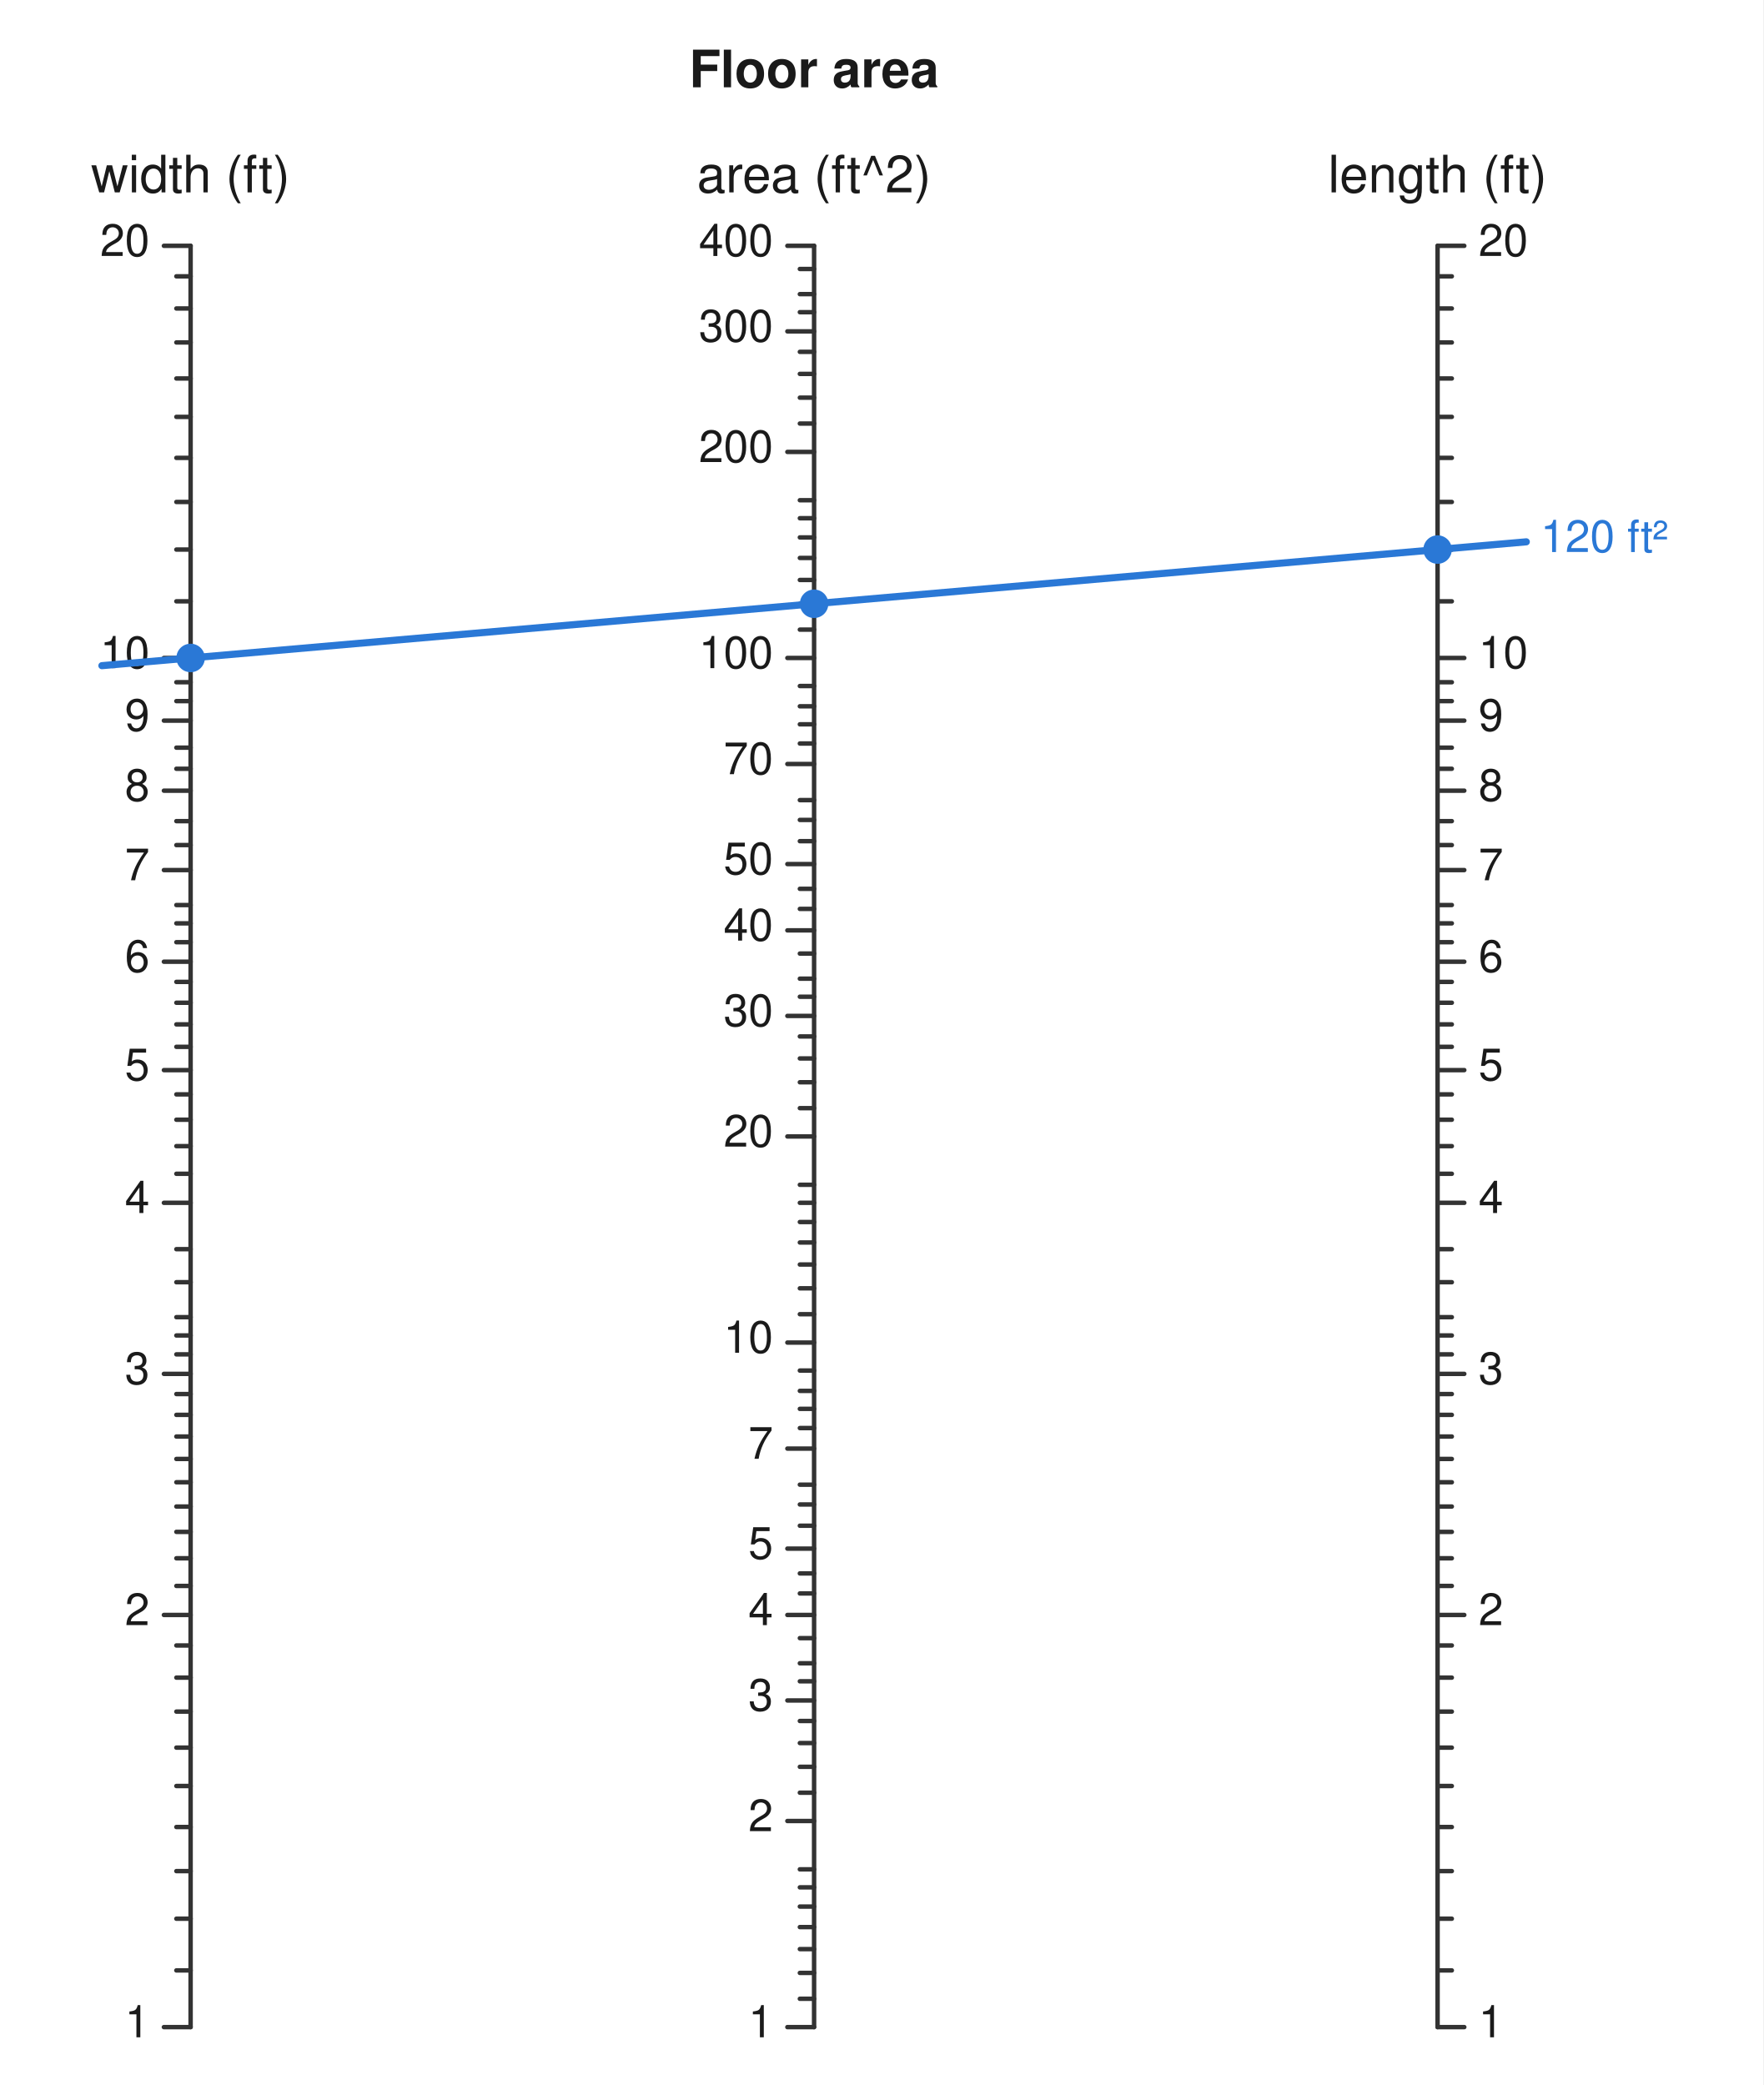
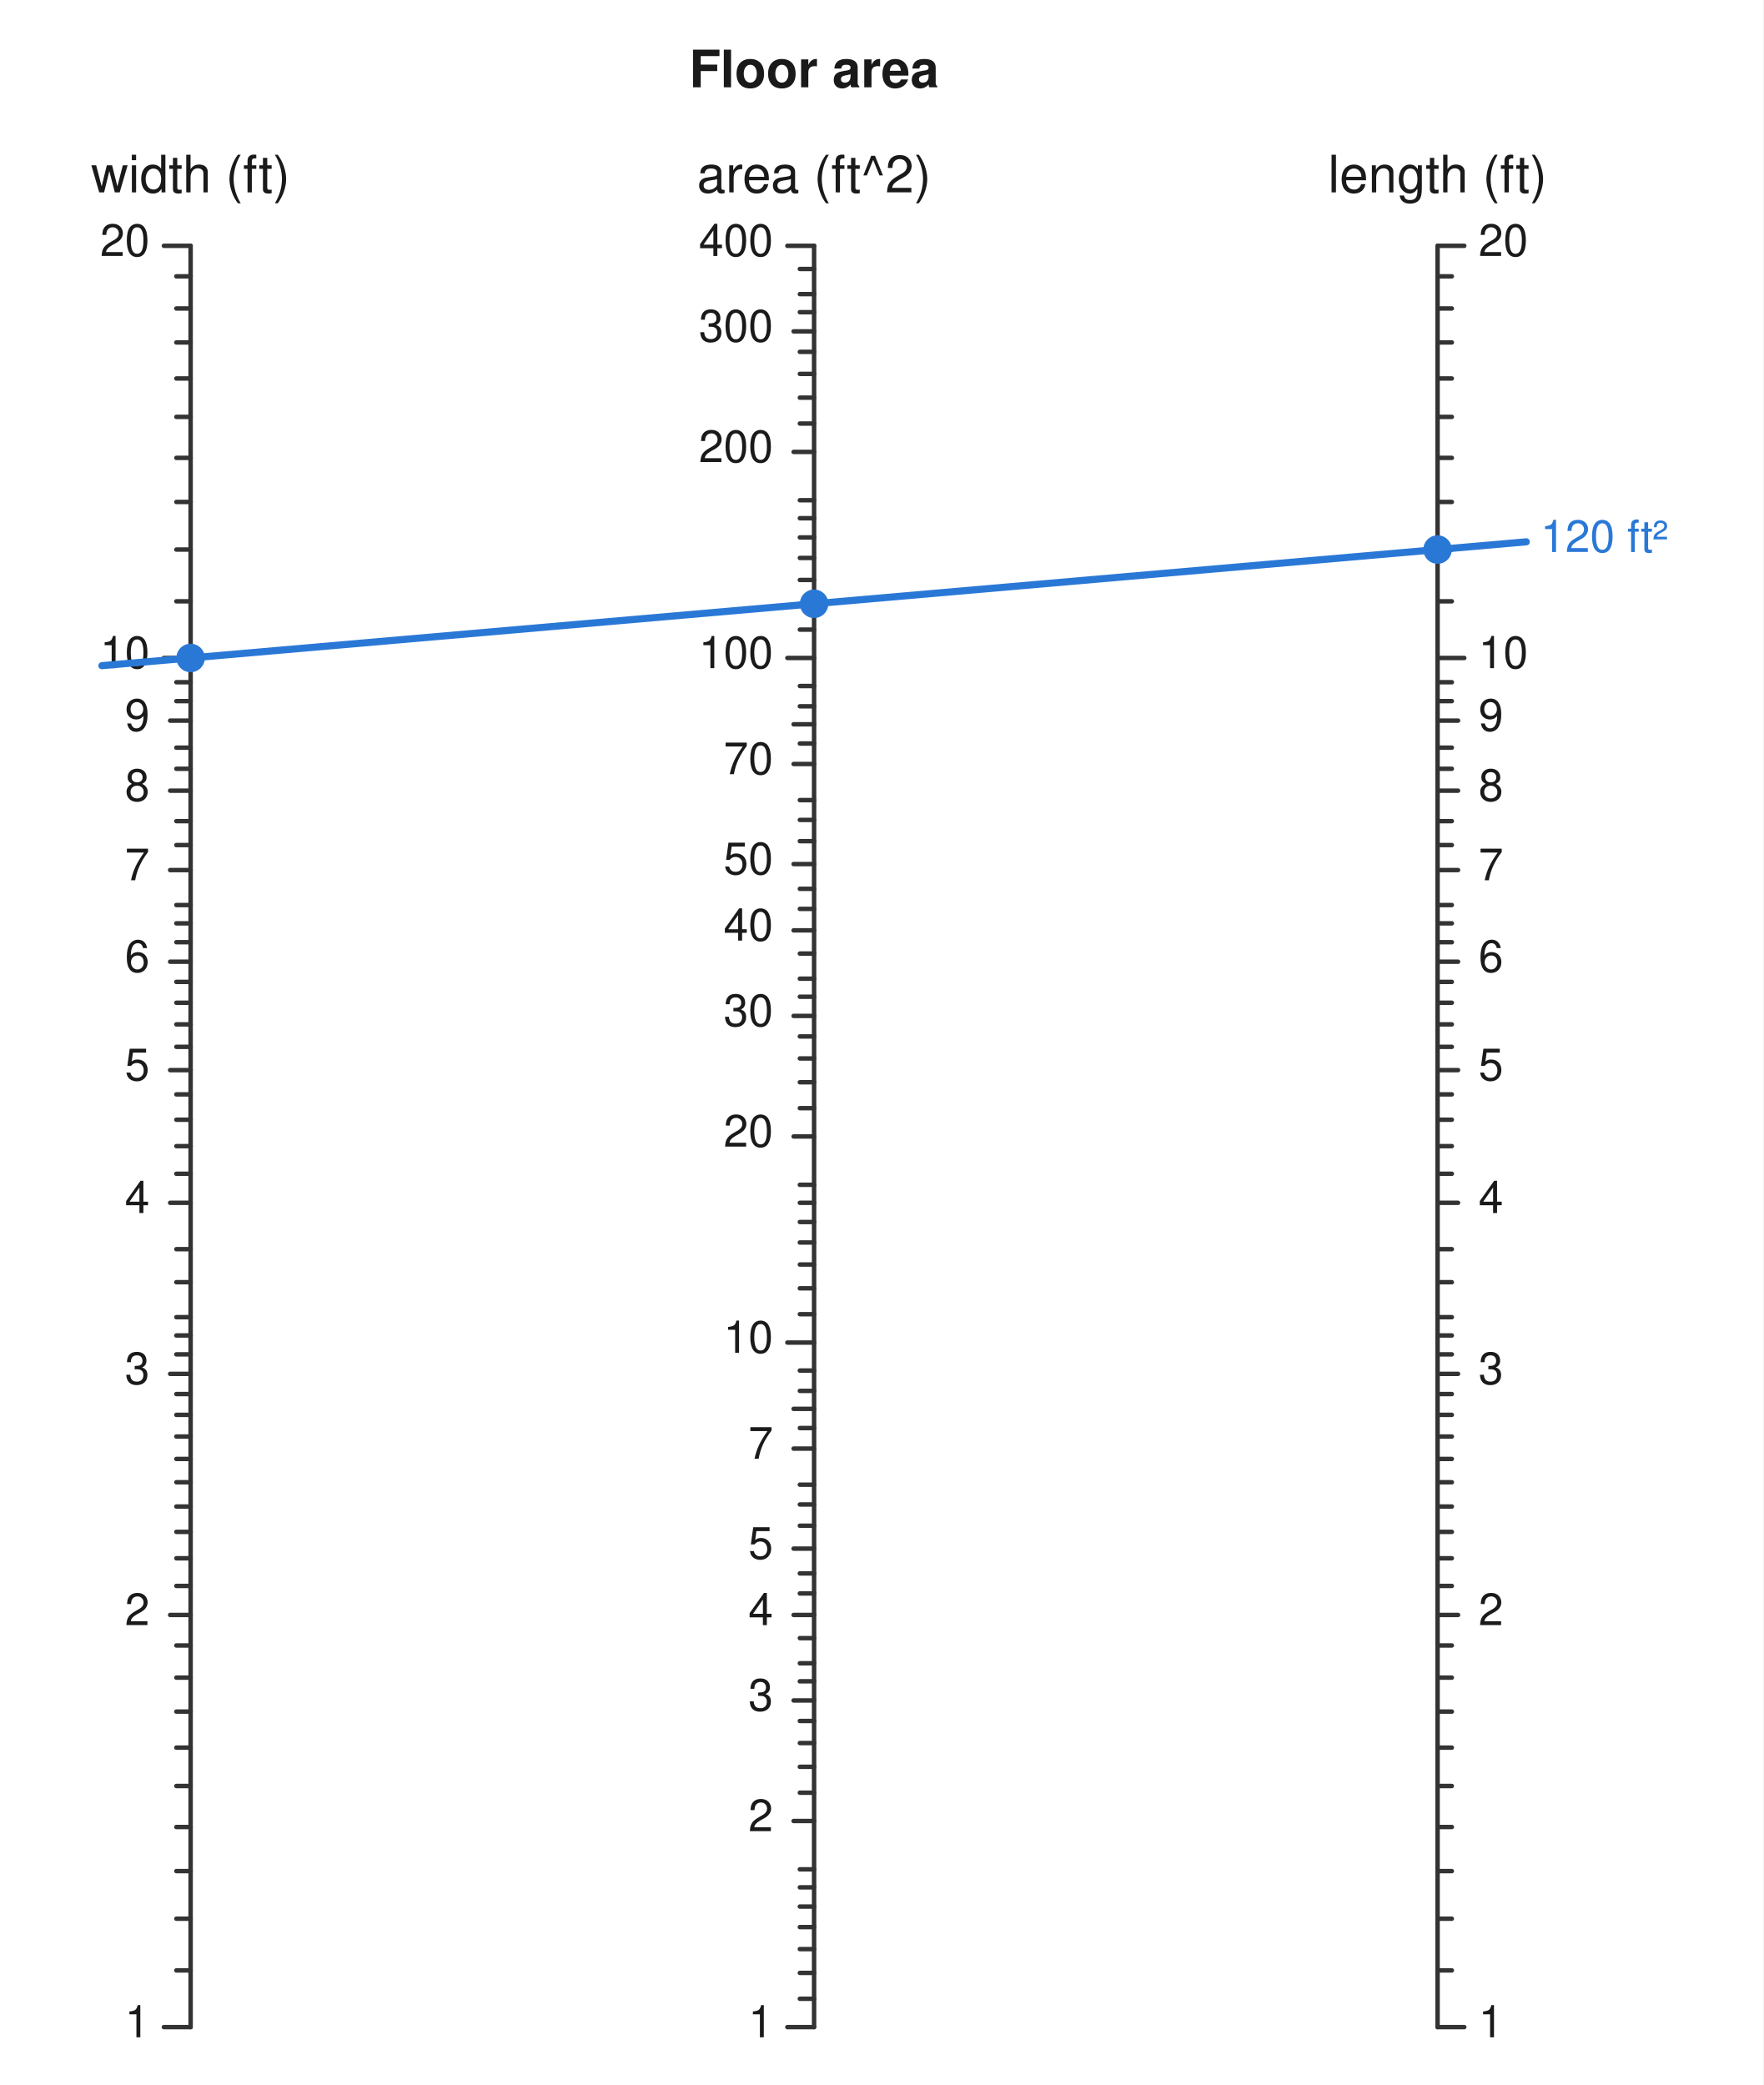
<svg xmlns="http://www.w3.org/2000/svg" width="395.92" height="468.20" viewBox="0 0 395.92 468.20">
  <rect width="100%" height="100%" fill="white" />
  <g font-family="Helvetica, Arial, system-ui, sans-serif" stroke-linecap="round">
    <text x="182.80" y="19.60" font-size="11.60" text-anchor="middle" dominant-baseline="auto" fill="#1a1a1a" font-weight="600">Floor area</text>
    <g id="scale-w">
      <polyline points="42.80,455.20 42.80,55.20" fill="none" stroke="#333333" stroke-width="1.00" />
      <line x1="42.80" y1="455.20" x2="36.80" y2="455.20" stroke="#333333" stroke-width="1.00" />
      <text x="33.60" y="455.20" font-size="10.00" text-anchor="end" dominant-baseline="central" fill="#1a1a1a">1</text>
      <line x1="42.80" y1="442.47" x2="39.60" y2="442.47" stroke="#333333" stroke-width="1.00" />
      <line x1="42.80" y1="430.86" x2="39.60" y2="430.86" stroke="#333333" stroke-width="1.00" />
      <line x1="42.80" y1="420.17" x2="39.60" y2="420.17" stroke="#333333" stroke-width="1.00" />
      <line x1="42.80" y1="410.27" x2="39.60" y2="410.27" stroke="#333333" stroke-width="1.00" />
      <line x1="42.80" y1="401.06" x2="39.60" y2="401.06" stroke="#333333" stroke-width="1.00" />
      <line x1="42.80" y1="392.44" x2="39.60" y2="392.44" stroke="#333333" stroke-width="1.00" />
      <line x1="42.80" y1="384.35" x2="39.60" y2="384.35" stroke="#333333" stroke-width="1.00" />
      <line x1="42.80" y1="376.72" x2="39.60" y2="376.72" stroke="#333333" stroke-width="1.00" />
      <line x1="42.80" y1="369.50" x2="39.60" y2="369.50" stroke="#333333" stroke-width="1.00" />
-       <line x1="42.80" y1="362.65" x2="36.80" y2="362.65" stroke="#333333" stroke-width="1.00" />
+       <line x1="42.80" y1="362.65" x2="38.20" y2="362.65" stroke="#333333" stroke-width="1.00" />
      <text x="33.60" y="362.65" font-size="10.00" text-anchor="end" dominant-baseline="central" fill="#1a1a1a">2</text>
      <line x1="42.80" y1="356.13" x2="39.60" y2="356.13" stroke="#333333" stroke-width="1.00" />
      <line x1="42.80" y1="349.92" x2="39.60" y2="349.92" stroke="#333333" stroke-width="1.00" />
      <line x1="42.80" y1="343.99" x2="39.60" y2="343.99" stroke="#333333" stroke-width="1.00" />
      <line x1="42.80" y1="338.30" x2="39.60" y2="338.30" stroke="#333333" stroke-width="1.00" />
      <line x1="42.80" y1="332.85" x2="39.60" y2="332.85" stroke="#333333" stroke-width="1.00" />
      <line x1="42.80" y1="327.62" x2="39.60" y2="327.62" stroke="#333333" stroke-width="1.00" />
      <line x1="42.80" y1="322.58" x2="39.60" y2="322.58" stroke="#333333" stroke-width="1.00" />
      <line x1="42.80" y1="317.72" x2="39.60" y2="317.72" stroke="#333333" stroke-width="1.00" />
      <line x1="42.80" y1="313.04" x2="39.60" y2="313.04" stroke="#333333" stroke-width="1.00" />
-       <line x1="42.80" y1="308.51" x2="36.80" y2="308.51" stroke="#333333" stroke-width="1.00" />
+       <line x1="42.80" y1="308.51" x2="38.20" y2="308.51" stroke="#333333" stroke-width="1.00" />
      <text x="33.60" y="308.51" font-size="10.00" text-anchor="end" dominant-baseline="central" fill="#1a1a1a">3</text>
      <line x1="42.80" y1="304.13" x2="39.60" y2="304.13" stroke="#333333" stroke-width="1.00" />
      <line x1="42.80" y1="299.89" x2="39.60" y2="299.89" stroke="#333333" stroke-width="1.00" />
      <line x1="42.80" y1="295.78" x2="39.60" y2="295.78" stroke="#333333" stroke-width="1.00" />
      <line x1="42.80" y1="287.93" x2="39.60" y2="287.93" stroke="#333333" stroke-width="1.00" />
      <line x1="42.80" y1="280.51" x2="39.60" y2="280.51" stroke="#333333" stroke-width="1.00" />
-       <line x1="42.80" y1="270.10" x2="36.80" y2="270.10" stroke="#333333" stroke-width="1.00" />
+       <line x1="42.80" y1="270.10" x2="38.20" y2="270.10" stroke="#333333" stroke-width="1.00" />
      <text x="33.60" y="270.10" font-size="10.00" text-anchor="end" dominant-baseline="central" fill="#1a1a1a">4</text>
      <line x1="42.80" y1="263.58" x2="39.60" y2="263.58" stroke="#333333" stroke-width="1.00" />
      <line x1="42.80" y1="257.37" x2="39.60" y2="257.37" stroke="#333333" stroke-width="1.00" />
      <line x1="42.80" y1="251.44" x2="39.60" y2="251.44" stroke="#333333" stroke-width="1.00" />
      <line x1="42.80" y1="245.75" x2="39.60" y2="245.75" stroke="#333333" stroke-width="1.00" />
-       <line x1="42.80" y1="240.30" x2="36.80" y2="240.30" stroke="#333333" stroke-width="1.00" />
+       <line x1="42.80" y1="240.30" x2="38.20" y2="240.30" stroke="#333333" stroke-width="1.00" />
      <text x="33.60" y="240.30" font-size="10.00" text-anchor="end" dominant-baseline="central" fill="#1a1a1a">5</text>
      <line x1="42.80" y1="235.07" x2="39.60" y2="235.07" stroke="#333333" stroke-width="1.00" />
      <line x1="42.80" y1="230.03" x2="39.60" y2="230.03" stroke="#333333" stroke-width="1.00" />
      <line x1="42.80" y1="225.17" x2="39.60" y2="225.17" stroke="#333333" stroke-width="1.00" />
      <line x1="42.80" y1="220.49" x2="39.60" y2="220.49" stroke="#333333" stroke-width="1.00" />
-       <line x1="42.80" y1="215.96" x2="36.80" y2="215.96" stroke="#333333" stroke-width="1.00" />
+       <line x1="42.80" y1="215.96" x2="38.20" y2="215.96" stroke="#333333" stroke-width="1.00" />
      <text x="33.60" y="215.96" font-size="10.00" text-anchor="end" dominant-baseline="central" fill="#1a1a1a">6</text>
      <line x1="42.80" y1="211.58" x2="39.60" y2="211.58" stroke="#333333" stroke-width="1.00" />
      <line x1="42.80" y1="207.34" x2="39.60" y2="207.34" stroke="#333333" stroke-width="1.00" />
      <line x1="42.80" y1="203.23" x2="39.60" y2="203.23" stroke="#333333" stroke-width="1.00" />
-       <line x1="42.80" y1="195.38" x2="36.80" y2="195.38" stroke="#333333" stroke-width="1.00" />
+       <line x1="42.80" y1="195.38" x2="38.20" y2="195.38" stroke="#333333" stroke-width="1.00" />
      <text x="33.60" y="195.38" font-size="10.00" text-anchor="end" dominant-baseline="central" fill="#1a1a1a">7</text>
      <line x1="42.80" y1="189.77" x2="39.60" y2="189.77" stroke="#333333" stroke-width="1.00" />
      <line x1="42.80" y1="184.39" x2="39.60" y2="184.39" stroke="#333333" stroke-width="1.00" />
-       <line x1="42.80" y1="177.55" x2="36.80" y2="177.55" stroke="#333333" stroke-width="1.00" />
+       <line x1="42.80" y1="177.55" x2="38.20" y2="177.55" stroke="#333333" stroke-width="1.00" />
      <text x="33.60" y="177.55" font-size="10.00" text-anchor="end" dominant-baseline="central" fill="#1a1a1a">8</text>
      <line x1="42.80" y1="172.63" x2="39.60" y2="172.63" stroke="#333333" stroke-width="1.00" />
      <line x1="42.80" y1="167.89" x2="39.60" y2="167.89" stroke="#333333" stroke-width="1.00" />
-       <line x1="42.80" y1="161.82" x2="36.80" y2="161.82" stroke="#333333" stroke-width="1.00" />
+       <line x1="42.80" y1="161.82" x2="38.20" y2="161.82" stroke="#333333" stroke-width="1.00" />
      <text x="33.60" y="161.82" font-size="10.00" text-anchor="end" dominant-baseline="central" fill="#1a1a1a">9</text>
      <line x1="42.80" y1="157.44" x2="39.60" y2="157.44" stroke="#333333" stroke-width="1.00" />
      <line x1="42.80" y1="153.20" x2="39.60" y2="153.20" stroke="#333333" stroke-width="1.00" />
      <line x1="42.80" y1="147.75" x2="36.80" y2="147.75" stroke="#333333" stroke-width="1.00" />
      <text x="33.60" y="147.75" font-size="10.00" text-anchor="end" dominant-baseline="central" fill="#1a1a1a">10</text>
      <line x1="42.80" y1="135.03" x2="39.60" y2="135.03" stroke="#333333" stroke-width="1.00" />
      <line x1="42.80" y1="123.41" x2="39.60" y2="123.41" stroke="#333333" stroke-width="1.00" />
      <line x1="42.80" y1="112.72" x2="39.60" y2="112.72" stroke="#333333" stroke-width="1.00" />
      <line x1="42.80" y1="102.82" x2="39.60" y2="102.82" stroke="#333333" stroke-width="1.00" />
      <line x1="42.80" y1="93.61" x2="39.60" y2="93.61" stroke="#333333" stroke-width="1.00" />
      <line x1="42.80" y1="84.99" x2="39.60" y2="84.99" stroke="#333333" stroke-width="1.00" />
      <line x1="42.80" y1="76.90" x2="39.60" y2="76.90" stroke="#333333" stroke-width="1.00" />
      <line x1="42.80" y1="69.27" x2="39.60" y2="69.27" stroke="#333333" stroke-width="1.00" />
      <line x1="42.80" y1="62.05" x2="39.60" y2="62.05" stroke="#333333" stroke-width="1.00" />
      <line x1="42.80" y1="55.20" x2="36.80" y2="55.20" stroke="#333333" stroke-width="1.00" />
      <text x="33.60" y="55.20" font-size="10.00" text-anchor="end" dominant-baseline="central" fill="#1a1a1a">20</text>
      <text x="42.80" y="43.20" font-size="11.60" text-anchor="middle" dominant-baseline="auto" fill="#1a1a1a">width (ft)</text>
    </g>
    <g id="scale-l">
      <polyline points="322.80,455.20 322.80,55.20" fill="none" stroke="#333333" stroke-width="1.00" />
      <line x1="322.80" y1="455.20" x2="328.80" y2="455.20" stroke="#333333" stroke-width="1.00" />
      <text x="332.00" y="455.20" font-size="10.00" text-anchor="start" dominant-baseline="central" fill="#1a1a1a">1</text>
      <line x1="322.80" y1="442.47" x2="326.00" y2="442.47" stroke="#333333" stroke-width="1.00" />
      <line x1="322.80" y1="430.86" x2="326.00" y2="430.86" stroke="#333333" stroke-width="1.00" />
      <line x1="322.80" y1="420.17" x2="326.00" y2="420.17" stroke="#333333" stroke-width="1.00" />
      <line x1="322.80" y1="410.27" x2="326.00" y2="410.27" stroke="#333333" stroke-width="1.00" />
      <line x1="322.80" y1="401.06" x2="326.00" y2="401.06" stroke="#333333" stroke-width="1.00" />
      <line x1="322.80" y1="392.44" x2="326.00" y2="392.44" stroke="#333333" stroke-width="1.00" />
      <line x1="322.80" y1="384.35" x2="326.00" y2="384.35" stroke="#333333" stroke-width="1.00" />
      <line x1="322.80" y1="376.72" x2="326.00" y2="376.72" stroke="#333333" stroke-width="1.00" />
      <line x1="322.80" y1="369.50" x2="326.00" y2="369.50" stroke="#333333" stroke-width="1.00" />
-       <line x1="322.80" y1="362.65" x2="328.80" y2="362.65" stroke="#333333" stroke-width="1.00" />
+       <line x1="322.80" y1="362.65" x2="327.40" y2="362.65" stroke="#333333" stroke-width="1.00" />
      <text x="332.00" y="362.65" font-size="10.00" text-anchor="start" dominant-baseline="central" fill="#1a1a1a">2</text>
      <line x1="322.80" y1="356.13" x2="326.00" y2="356.13" stroke="#333333" stroke-width="1.00" />
      <line x1="322.80" y1="349.92" x2="326.00" y2="349.92" stroke="#333333" stroke-width="1.00" />
      <line x1="322.80" y1="343.99" x2="326.00" y2="343.99" stroke="#333333" stroke-width="1.00" />
      <line x1="322.80" y1="338.30" x2="326.00" y2="338.30" stroke="#333333" stroke-width="1.00" />
      <line x1="322.80" y1="332.85" x2="326.00" y2="332.85" stroke="#333333" stroke-width="1.00" />
      <line x1="322.80" y1="327.62" x2="326.00" y2="327.62" stroke="#333333" stroke-width="1.00" />
      <line x1="322.80" y1="322.58" x2="326.00" y2="322.58" stroke="#333333" stroke-width="1.00" />
      <line x1="322.80" y1="317.72" x2="326.00" y2="317.72" stroke="#333333" stroke-width="1.00" />
      <line x1="322.80" y1="313.04" x2="326.00" y2="313.04" stroke="#333333" stroke-width="1.00" />
-       <line x1="322.80" y1="308.51" x2="328.80" y2="308.51" stroke="#333333" stroke-width="1.00" />
+       <line x1="322.80" y1="308.51" x2="327.40" y2="308.51" stroke="#333333" stroke-width="1.00" />
      <text x="332.00" y="308.51" font-size="10.00" text-anchor="start" dominant-baseline="central" fill="#1a1a1a">3</text>
      <line x1="322.80" y1="304.13" x2="326.00" y2="304.13" stroke="#333333" stroke-width="1.00" />
      <line x1="322.80" y1="299.89" x2="326.00" y2="299.89" stroke="#333333" stroke-width="1.00" />
      <line x1="322.80" y1="295.78" x2="326.00" y2="295.78" stroke="#333333" stroke-width="1.00" />
      <line x1="322.80" y1="287.93" x2="326.00" y2="287.93" stroke="#333333" stroke-width="1.00" />
      <line x1="322.80" y1="280.51" x2="326.00" y2="280.51" stroke="#333333" stroke-width="1.00" />
-       <line x1="322.80" y1="270.10" x2="328.80" y2="270.10" stroke="#333333" stroke-width="1.00" />
+       <line x1="322.80" y1="270.10" x2="327.40" y2="270.10" stroke="#333333" stroke-width="1.00" />
      <text x="332.00" y="270.10" font-size="10.00" text-anchor="start" dominant-baseline="central" fill="#1a1a1a">4</text>
      <line x1="322.80" y1="263.58" x2="326.00" y2="263.58" stroke="#333333" stroke-width="1.00" />
      <line x1="322.80" y1="257.37" x2="326.00" y2="257.37" stroke="#333333" stroke-width="1.00" />
      <line x1="322.80" y1="251.44" x2="326.00" y2="251.44" stroke="#333333" stroke-width="1.00" />
      <line x1="322.80" y1="245.75" x2="326.00" y2="245.75" stroke="#333333" stroke-width="1.00" />
-       <line x1="322.80" y1="240.30" x2="328.80" y2="240.30" stroke="#333333" stroke-width="1.00" />
+       <line x1="322.80" y1="240.30" x2="327.40" y2="240.30" stroke="#333333" stroke-width="1.00" />
      <text x="332.00" y="240.30" font-size="10.00" text-anchor="start" dominant-baseline="central" fill="#1a1a1a">5</text>
      <line x1="322.80" y1="235.07" x2="326.00" y2="235.07" stroke="#333333" stroke-width="1.00" />
      <line x1="322.80" y1="230.03" x2="326.00" y2="230.03" stroke="#333333" stroke-width="1.00" />
      <line x1="322.80" y1="225.17" x2="326.00" y2="225.17" stroke="#333333" stroke-width="1.00" />
      <line x1="322.80" y1="220.49" x2="326.00" y2="220.49" stroke="#333333" stroke-width="1.00" />
-       <line x1="322.80" y1="215.96" x2="328.80" y2="215.96" stroke="#333333" stroke-width="1.00" />
+       <line x1="322.80" y1="215.96" x2="327.40" y2="215.96" stroke="#333333" stroke-width="1.00" />
      <text x="332.00" y="215.96" font-size="10.00" text-anchor="start" dominant-baseline="central" fill="#1a1a1a">6</text>
      <line x1="322.80" y1="211.58" x2="326.00" y2="211.58" stroke="#333333" stroke-width="1.00" />
      <line x1="322.80" y1="207.34" x2="326.00" y2="207.34" stroke="#333333" stroke-width="1.00" />
      <line x1="322.80" y1="203.23" x2="326.00" y2="203.23" stroke="#333333" stroke-width="1.00" />
-       <line x1="322.80" y1="195.38" x2="328.80" y2="195.38" stroke="#333333" stroke-width="1.00" />
+       <line x1="322.80" y1="195.38" x2="327.40" y2="195.38" stroke="#333333" stroke-width="1.00" />
      <text x="332.00" y="195.38" font-size="10.00" text-anchor="start" dominant-baseline="central" fill="#1a1a1a">7</text>
      <line x1="322.80" y1="189.77" x2="326.00" y2="189.77" stroke="#333333" stroke-width="1.00" />
      <line x1="322.80" y1="184.39" x2="326.00" y2="184.39" stroke="#333333" stroke-width="1.00" />
-       <line x1="322.80" y1="177.55" x2="328.80" y2="177.55" stroke="#333333" stroke-width="1.00" />
+       <line x1="322.80" y1="177.55" x2="327.40" y2="177.55" stroke="#333333" stroke-width="1.00" />
      <text x="332.00" y="177.55" font-size="10.00" text-anchor="start" dominant-baseline="central" fill="#1a1a1a">8</text>
      <line x1="322.80" y1="172.63" x2="326.00" y2="172.63" stroke="#333333" stroke-width="1.00" />
      <line x1="322.80" y1="167.89" x2="326.00" y2="167.89" stroke="#333333" stroke-width="1.00" />
-       <line x1="322.80" y1="161.82" x2="328.80" y2="161.82" stroke="#333333" stroke-width="1.00" />
+       <line x1="322.80" y1="161.82" x2="327.40" y2="161.82" stroke="#333333" stroke-width="1.00" />
      <text x="332.00" y="161.82" font-size="10.00" text-anchor="start" dominant-baseline="central" fill="#1a1a1a">9</text>
      <line x1="322.80" y1="157.44" x2="326.00" y2="157.44" stroke="#333333" stroke-width="1.00" />
      <line x1="322.80" y1="153.20" x2="326.00" y2="153.20" stroke="#333333" stroke-width="1.00" />
      <line x1="322.80" y1="147.75" x2="328.80" y2="147.75" stroke="#333333" stroke-width="1.00" />
      <text x="332.00" y="147.75" font-size="10.00" text-anchor="start" dominant-baseline="central" fill="#1a1a1a">10</text>
      <line x1="322.80" y1="135.03" x2="326.00" y2="135.03" stroke="#333333" stroke-width="1.00" />
      <line x1="322.80" y1="123.41" x2="326.00" y2="123.41" stroke="#333333" stroke-width="1.00" />
      <line x1="322.80" y1="112.72" x2="326.00" y2="112.72" stroke="#333333" stroke-width="1.00" />
      <line x1="322.80" y1="102.82" x2="326.00" y2="102.82" stroke="#333333" stroke-width="1.00" />
      <line x1="322.80" y1="93.61" x2="326.00" y2="93.61" stroke="#333333" stroke-width="1.00" />
      <line x1="322.80" y1="84.99" x2="326.00" y2="84.99" stroke="#333333" stroke-width="1.00" />
      <line x1="322.80" y1="76.90" x2="326.00" y2="76.90" stroke="#333333" stroke-width="1.00" />
      <line x1="322.80" y1="69.27" x2="326.00" y2="69.27" stroke="#333333" stroke-width="1.00" />
      <line x1="322.80" y1="62.05" x2="326.00" y2="62.05" stroke="#333333" stroke-width="1.00" />
      <line x1="322.80" y1="55.20" x2="328.80" y2="55.20" stroke="#333333" stroke-width="1.00" />
      <text x="332.00" y="55.20" font-size="10.00" text-anchor="start" dominant-baseline="central" fill="#1a1a1a">20</text>
      <text x="322.80" y="43.20" font-size="11.60" text-anchor="middle" dominant-baseline="auto" fill="#1a1a1a">length (ft)</text>
    </g>
    <g id="scale-A">
      <polyline points="182.80,455.20 182.80,55.20" fill="none" stroke="#333333" stroke-width="1.00" />
      <line x1="182.80" y1="455.20" x2="176.80" y2="455.20" stroke="#333333" stroke-width="1.00" />
      <text x="173.60" y="455.20" font-size="10.00" text-anchor="end" dominant-baseline="central" fill="#1a1a1a">1</text>
      <line x1="182.80" y1="448.84" x2="179.60" y2="448.84" stroke="#333333" stroke-width="1.00" />
      <line x1="182.80" y1="443.03" x2="179.60" y2="443.03" stroke="#333333" stroke-width="1.00" />
      <line x1="182.80" y1="437.68" x2="179.60" y2="437.68" stroke="#333333" stroke-width="1.00" />
      <line x1="182.80" y1="432.74" x2="179.60" y2="432.74" stroke="#333333" stroke-width="1.00" />
      <line x1="182.80" y1="428.13" x2="179.60" y2="428.13" stroke="#333333" stroke-width="1.00" />
      <line x1="182.80" y1="423.82" x2="179.60" y2="423.82" stroke="#333333" stroke-width="1.00" />
      <line x1="182.80" y1="419.77" x2="179.60" y2="419.77" stroke="#333333" stroke-width="1.00" />
-       <line x1="182.80" y1="408.92" x2="176.80" y2="408.92" stroke="#333333" stroke-width="1.00" />
+       <line x1="182.80" y1="408.92" x2="178.20" y2="408.92" stroke="#333333" stroke-width="1.00" />
      <text x="173.60" y="408.92" font-size="10.00" text-anchor="end" dominant-baseline="central" fill="#1a1a1a">2</text>
      <line x1="182.80" y1="402.56" x2="179.60" y2="402.56" stroke="#333333" stroke-width="1.00" />
      <line x1="182.80" y1="396.75" x2="179.60" y2="396.75" stroke="#333333" stroke-width="1.00" />
      <line x1="182.80" y1="391.41" x2="179.60" y2="391.41" stroke="#333333" stroke-width="1.00" />
      <line x1="182.80" y1="386.46" x2="179.60" y2="386.46" stroke="#333333" stroke-width="1.00" />
-       <line x1="182.80" y1="381.85" x2="176.80" y2="381.85" stroke="#333333" stroke-width="1.00" />
+       <line x1="182.80" y1="381.85" x2="178.20" y2="381.85" stroke="#333333" stroke-width="1.00" />
      <text x="173.60" y="381.85" font-size="10.00" text-anchor="end" dominant-baseline="central" fill="#1a1a1a">3</text>
      <line x1="182.80" y1="377.55" x2="179.60" y2="377.55" stroke="#333333" stroke-width="1.00" />
      <line x1="182.80" y1="373.50" x2="179.60" y2="373.50" stroke="#333333" stroke-width="1.00" />
      <line x1="182.80" y1="367.85" x2="179.60" y2="367.85" stroke="#333333" stroke-width="1.00" />
-       <line x1="182.80" y1="362.65" x2="176.80" y2="362.65" stroke="#333333" stroke-width="1.00" />
+       <line x1="182.80" y1="362.65" x2="178.20" y2="362.65" stroke="#333333" stroke-width="1.00" />
      <text x="173.60" y="362.65" font-size="10.00" text-anchor="end" dominant-baseline="central" fill="#1a1a1a">4</text>
      <line x1="182.80" y1="357.82" x2="179.60" y2="357.82" stroke="#333333" stroke-width="1.00" />
      <line x1="182.80" y1="353.32" x2="179.60" y2="353.32" stroke="#333333" stroke-width="1.00" />
-       <line x1="182.80" y1="347.75" x2="176.80" y2="347.75" stroke="#333333" stroke-width="1.00" />
+       <line x1="182.80" y1="347.75" x2="178.20" y2="347.75" stroke="#333333" stroke-width="1.00" />
      <text x="173.60" y="347.75" font-size="10.00" text-anchor="end" dominant-baseline="central" fill="#1a1a1a">5</text>
      <line x1="182.80" y1="342.61" x2="179.60" y2="342.61" stroke="#333333" stroke-width="1.00" />
      <line x1="182.80" y1="337.84" x2="179.60" y2="337.84" stroke="#333333" stroke-width="1.00" />
      <line x1="182.80" y1="333.39" x2="179.60" y2="333.39" stroke="#333333" stroke-width="1.00" />
-       <line x1="182.80" y1="325.29" x2="176.80" y2="325.29" stroke="#333333" stroke-width="1.00" />
+       <line x1="182.80" y1="325.29" x2="178.20" y2="325.29" stroke="#333333" stroke-width="1.00" />
      <text x="173.60" y="325.29" font-size="10.00" text-anchor="end" dominant-baseline="central" fill="#1a1a1a">7</text>
      <line x1="182.80" y1="320.68" x2="179.60" y2="320.68" stroke="#333333" stroke-width="1.00" />
-       <line x1="182.80" y1="316.37" x2="179.60" y2="316.37" stroke="#333333" stroke-width="1.00" />
+       <line x1="182.80" y1="316.37" x2="178.20" y2="316.37" stroke="#333333" stroke-width="1.00" />
      <line x1="182.80" y1="312.33" x2="179.60" y2="312.33" stroke="#333333" stroke-width="1.00" />
      <line x1="182.80" y1="307.77" x2="179.60" y2="307.77" stroke="#333333" stroke-width="1.00" />
      <line x1="182.80" y1="301.48" x2="176.80" y2="301.48" stroke="#333333" stroke-width="1.00" />
      <text x="173.60" y="301.48" font-size="10.00" text-anchor="end" dominant-baseline="central" fill="#1a1a1a">10</text>
      <line x1="182.80" y1="295.11" x2="179.60" y2="295.11" stroke="#333333" stroke-width="1.00" />
      <line x1="182.80" y1="289.30" x2="179.60" y2="289.30" stroke="#333333" stroke-width="1.00" />
      <line x1="182.80" y1="283.96" x2="179.60" y2="283.96" stroke="#333333" stroke-width="1.00" />
      <line x1="182.80" y1="279.01" x2="179.60" y2="279.01" stroke="#333333" stroke-width="1.00" />
      <line x1="182.80" y1="274.41" x2="179.60" y2="274.41" stroke="#333333" stroke-width="1.00" />
      <line x1="182.80" y1="270.10" x2="179.60" y2="270.10" stroke="#333333" stroke-width="1.00" />
      <line x1="182.80" y1="266.05" x2="179.60" y2="266.05" stroke="#333333" stroke-width="1.00" />
-       <line x1="182.80" y1="255.20" x2="176.80" y2="255.20" stroke="#333333" stroke-width="1.00" />
+       <line x1="182.80" y1="255.20" x2="178.20" y2="255.20" stroke="#333333" stroke-width="1.00" />
      <text x="173.60" y="255.20" font-size="10.00" text-anchor="end" dominant-baseline="central" fill="#1a1a1a">20</text>
      <line x1="182.80" y1="248.84" x2="179.60" y2="248.84" stroke="#333333" stroke-width="1.00" />
      <line x1="182.80" y1="243.03" x2="179.60" y2="243.03" stroke="#333333" stroke-width="1.00" />
      <line x1="182.80" y1="237.68" x2="179.60" y2="237.68" stroke="#333333" stroke-width="1.00" />
      <line x1="182.80" y1="232.74" x2="179.60" y2="232.74" stroke="#333333" stroke-width="1.00" />
-       <line x1="182.80" y1="228.13" x2="176.80" y2="228.13" stroke="#333333" stroke-width="1.00" />
+       <line x1="182.80" y1="228.13" x2="178.20" y2="228.13" stroke="#333333" stroke-width="1.00" />
      <text x="173.60" y="228.13" font-size="10.00" text-anchor="end" dominant-baseline="central" fill="#1a1a1a">30</text>
      <line x1="182.80" y1="223.82" x2="179.60" y2="223.82" stroke="#333333" stroke-width="1.00" />
      <line x1="182.80" y1="219.77" x2="179.60" y2="219.77" stroke="#333333" stroke-width="1.00" />
      <line x1="182.80" y1="214.13" x2="179.60" y2="214.13" stroke="#333333" stroke-width="1.00" />
-       <line x1="182.80" y1="208.92" x2="176.80" y2="208.92" stroke="#333333" stroke-width="1.00" />
+       <line x1="182.80" y1="208.92" x2="178.20" y2="208.92" stroke="#333333" stroke-width="1.00" />
      <text x="173.60" y="208.92" font-size="10.00" text-anchor="end" dominant-baseline="central" fill="#1a1a1a">40</text>
      <line x1="182.80" y1="204.10" x2="179.60" y2="204.10" stroke="#333333" stroke-width="1.00" />
      <line x1="182.80" y1="199.59" x2="179.60" y2="199.59" stroke="#333333" stroke-width="1.00" />
-       <line x1="182.80" y1="194.03" x2="176.80" y2="194.03" stroke="#333333" stroke-width="1.00" />
+       <line x1="182.80" y1="194.03" x2="178.20" y2="194.03" stroke="#333333" stroke-width="1.00" />
      <text x="173.60" y="194.03" font-size="10.00" text-anchor="end" dominant-baseline="central" fill="#1a1a1a">50</text>
      <line x1="182.80" y1="188.89" x2="179.60" y2="188.89" stroke="#333333" stroke-width="1.00" />
      <line x1="182.80" y1="184.12" x2="179.60" y2="184.12" stroke="#333333" stroke-width="1.00" />
      <line x1="182.80" y1="179.67" x2="179.60" y2="179.67" stroke="#333333" stroke-width="1.00" />
-       <line x1="182.80" y1="171.56" x2="176.80" y2="171.56" stroke="#333333" stroke-width="1.00" />
+       <line x1="182.80" y1="171.56" x2="178.20" y2="171.56" stroke="#333333" stroke-width="1.00" />
      <text x="173.60" y="171.56" font-size="10.00" text-anchor="end" dominant-baseline="central" fill="#1a1a1a">70</text>
      <line x1="182.80" y1="166.96" x2="179.60" y2="166.96" stroke="#333333" stroke-width="1.00" />
-       <line x1="182.80" y1="162.65" x2="179.60" y2="162.65" stroke="#333333" stroke-width="1.00" />
+       <line x1="182.80" y1="162.65" x2="178.20" y2="162.65" stroke="#333333" stroke-width="1.00" />
      <line x1="182.80" y1="158.60" x2="179.60" y2="158.60" stroke="#333333" stroke-width="1.00" />
      <line x1="182.80" y1="154.05" x2="179.60" y2="154.05" stroke="#333333" stroke-width="1.00" />
      <line x1="182.80" y1="147.75" x2="176.80" y2="147.75" stroke="#333333" stroke-width="1.00" />
      <text x="173.60" y="147.75" font-size="10.00" text-anchor="end" dominant-baseline="central" fill="#1a1a1a">100</text>
      <line x1="182.80" y1="141.39" x2="179.60" y2="141.39" stroke="#333333" stroke-width="1.00" />
      <line x1="182.80" y1="135.58" x2="179.60" y2="135.58" stroke="#333333" stroke-width="1.00" />
      <line x1="182.80" y1="130.24" x2="179.60" y2="130.24" stroke="#333333" stroke-width="1.00" />
      <line x1="182.80" y1="125.29" x2="179.60" y2="125.29" stroke="#333333" stroke-width="1.00" />
      <line x1="182.80" y1="120.68" x2="179.60" y2="120.68" stroke="#333333" stroke-width="1.00" />
      <line x1="182.80" y1="116.37" x2="179.60" y2="116.37" stroke="#333333" stroke-width="1.00" />
      <line x1="182.80" y1="112.33" x2="179.60" y2="112.33" stroke="#333333" stroke-width="1.00" />
-       <line x1="182.80" y1="101.48" x2="176.80" y2="101.48" stroke="#333333" stroke-width="1.00" />
+       <line x1="182.80" y1="101.48" x2="178.20" y2="101.48" stroke="#333333" stroke-width="1.00" />
      <text x="173.60" y="101.48" font-size="10.00" text-anchor="end" dominant-baseline="central" fill="#1a1a1a">200</text>
      <line x1="182.80" y1="95.11" x2="179.60" y2="95.11" stroke="#333333" stroke-width="1.00" />
      <line x1="182.80" y1="89.30" x2="179.60" y2="89.30" stroke="#333333" stroke-width="1.00" />
      <line x1="182.80" y1="83.96" x2="179.60" y2="83.96" stroke="#333333" stroke-width="1.00" />
      <line x1="182.80" y1="79.01" x2="179.60" y2="79.01" stroke="#333333" stroke-width="1.00" />
-       <line x1="182.80" y1="74.41" x2="176.80" y2="74.41" stroke="#333333" stroke-width="1.00" />
+       <line x1="182.80" y1="74.41" x2="178.20" y2="74.41" stroke="#333333" stroke-width="1.00" />
      <text x="173.60" y="74.41" font-size="10.00" text-anchor="end" dominant-baseline="central" fill="#1a1a1a">300</text>
      <line x1="182.80" y1="70.10" x2="179.60" y2="70.10" stroke="#333333" stroke-width="1.00" />
      <line x1="182.80" y1="66.05" x2="179.60" y2="66.05" stroke="#333333" stroke-width="1.00" />
      <line x1="182.80" y1="60.40" x2="179.60" y2="60.40" stroke="#333333" stroke-width="1.00" />
      <line x1="182.80" y1="55.20" x2="176.80" y2="55.20" stroke="#333333" stroke-width="1.00" />
      <text x="173.60" y="55.20" font-size="10.00" text-anchor="end" dominant-baseline="central" fill="#1a1a1a">400</text>
      <text x="182.80" y="43.20" font-size="11.60" text-anchor="middle" dominant-baseline="auto" fill="#1a1a1a">area (ft^2)</text>
    </g>
    <g id="isopleth-1">
      <line x1="22.88" y1="149.48" x2="342.72" y2="121.67" stroke="#2a78d6" stroke-width="1.60" />
      <circle cx="42.80" cy="147.75" r="3.20" fill="#2a78d6" />
      <circle cx="322.80" cy="123.41" r="3.20" fill="#2a78d6" />
      <circle cx="182.80" cy="135.58" r="3.20" fill="#2a78d6" />
      <text x="345.92" y="121.67" font-size="10.00" text-anchor="start" dominant-baseline="central" fill="#2a78d6">120 ft²</text>
    </g>
  </g>
</svg>
